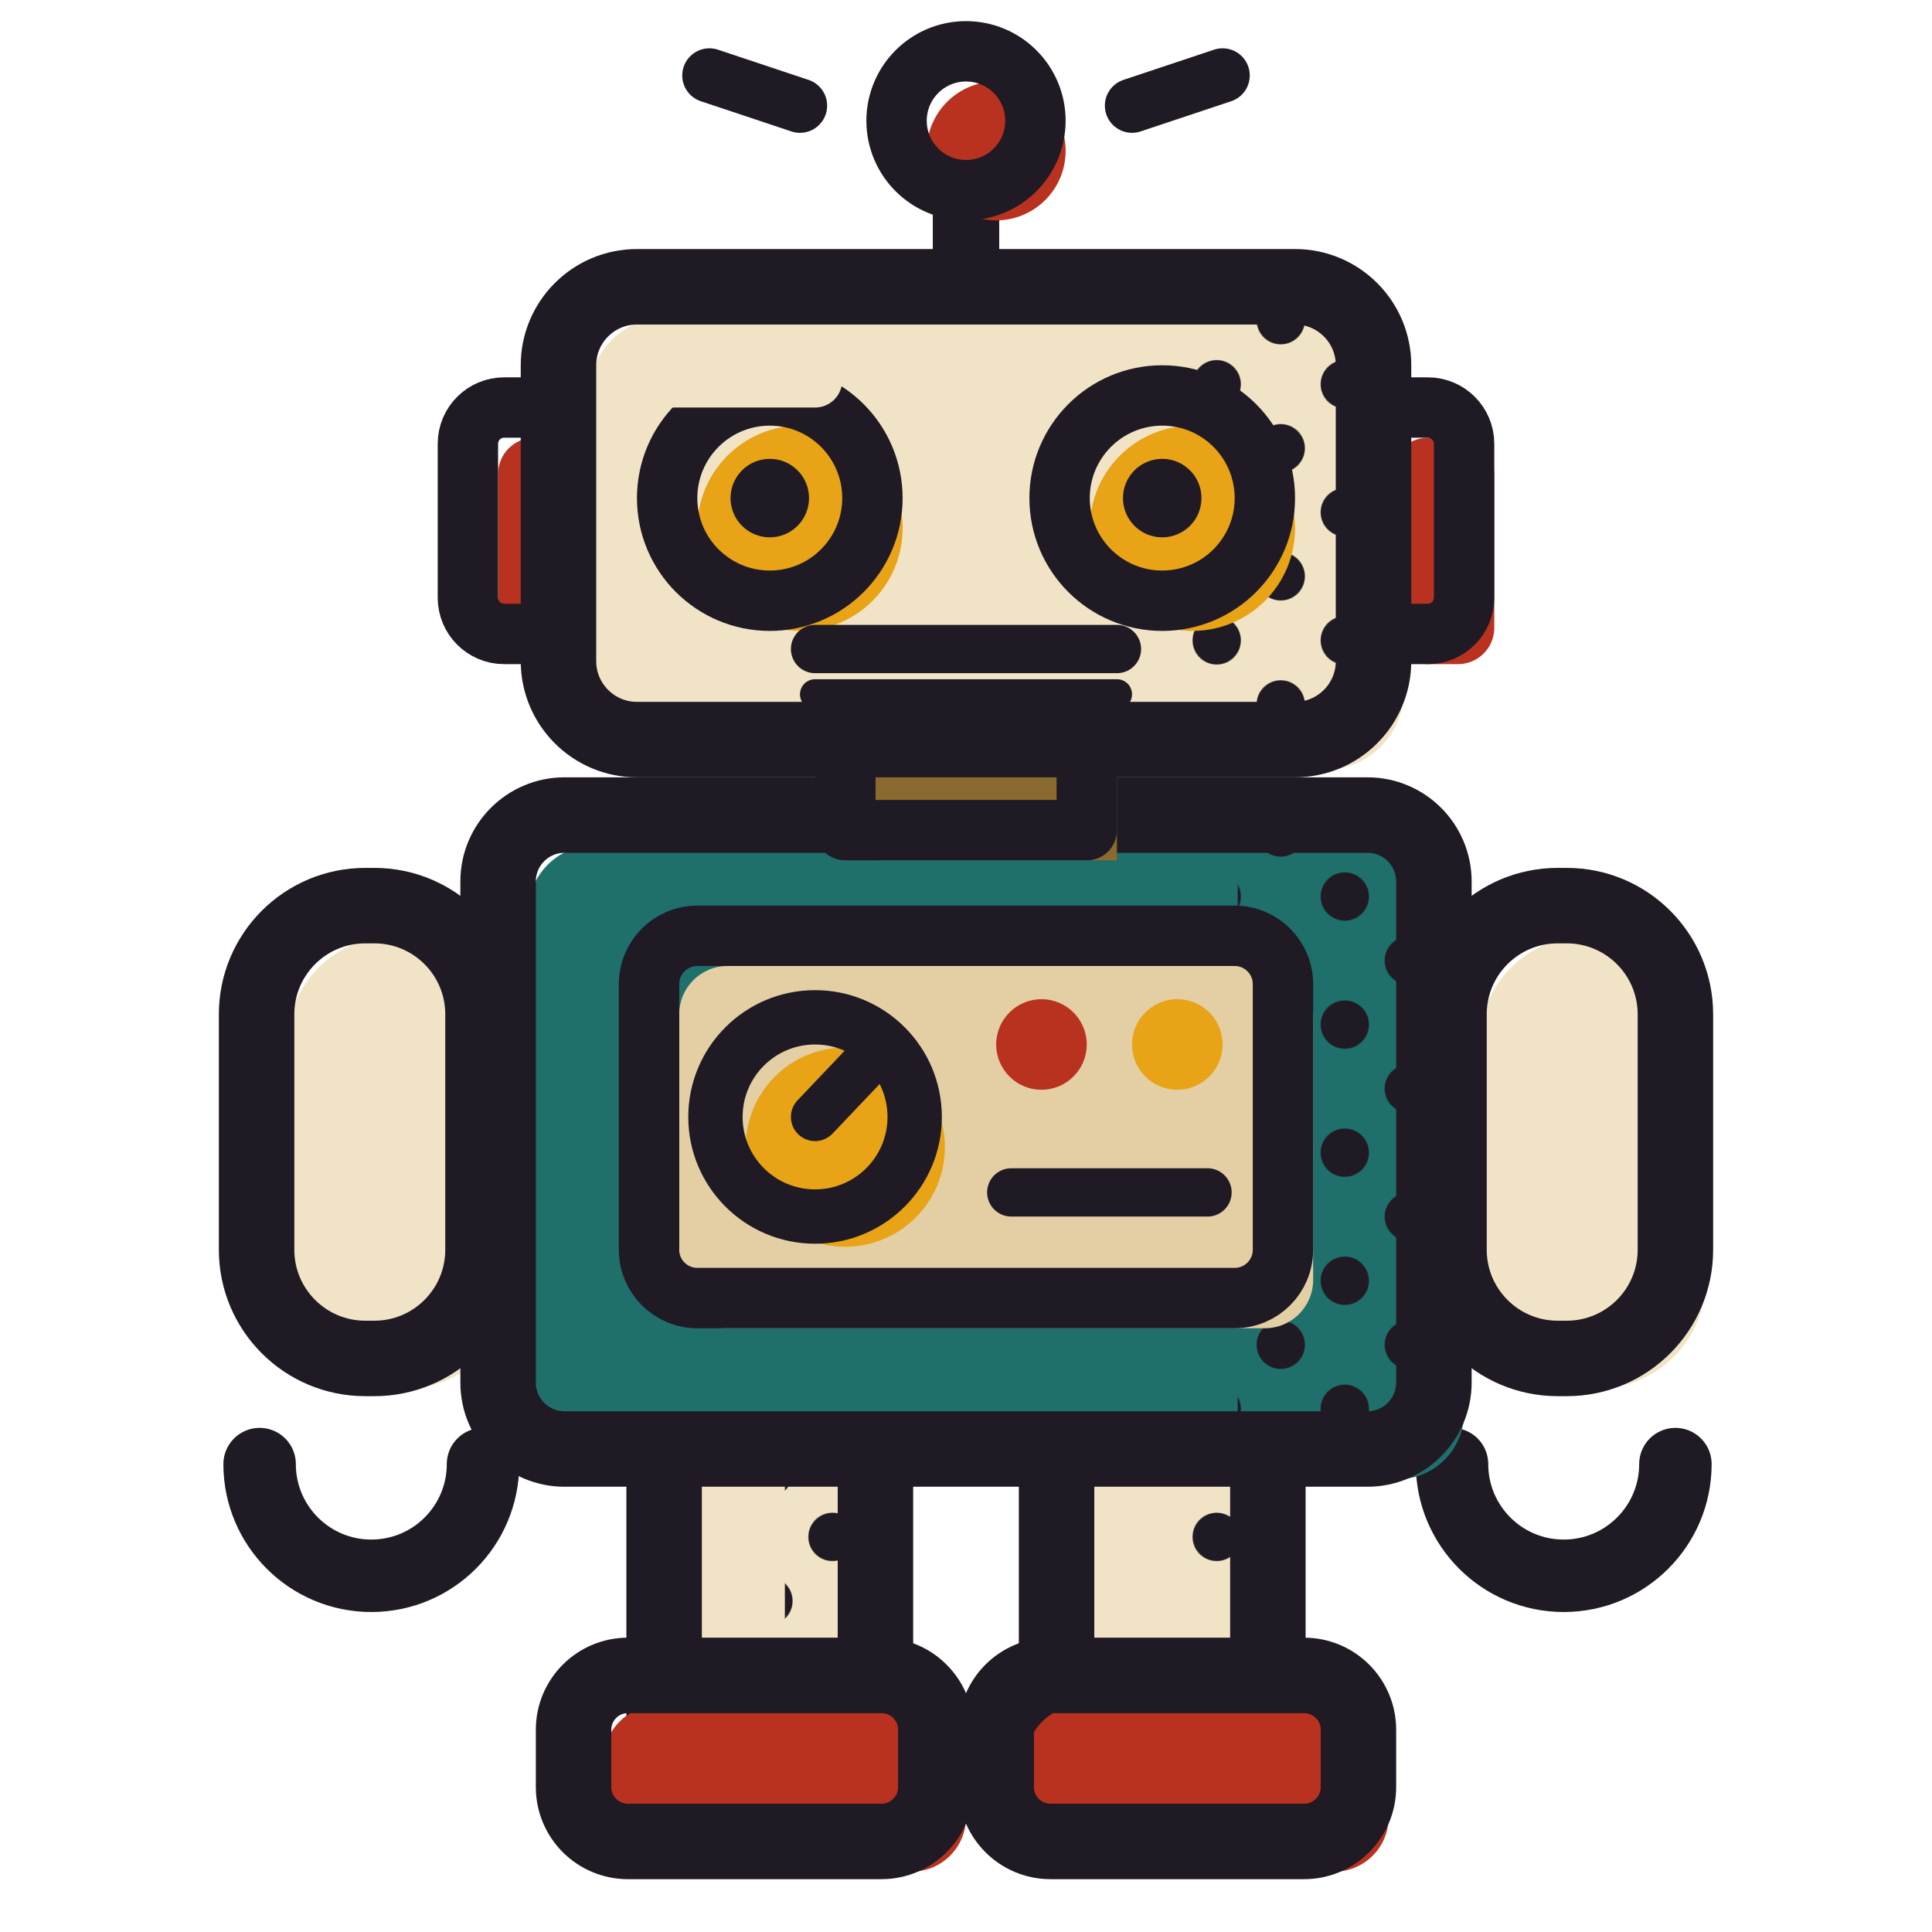
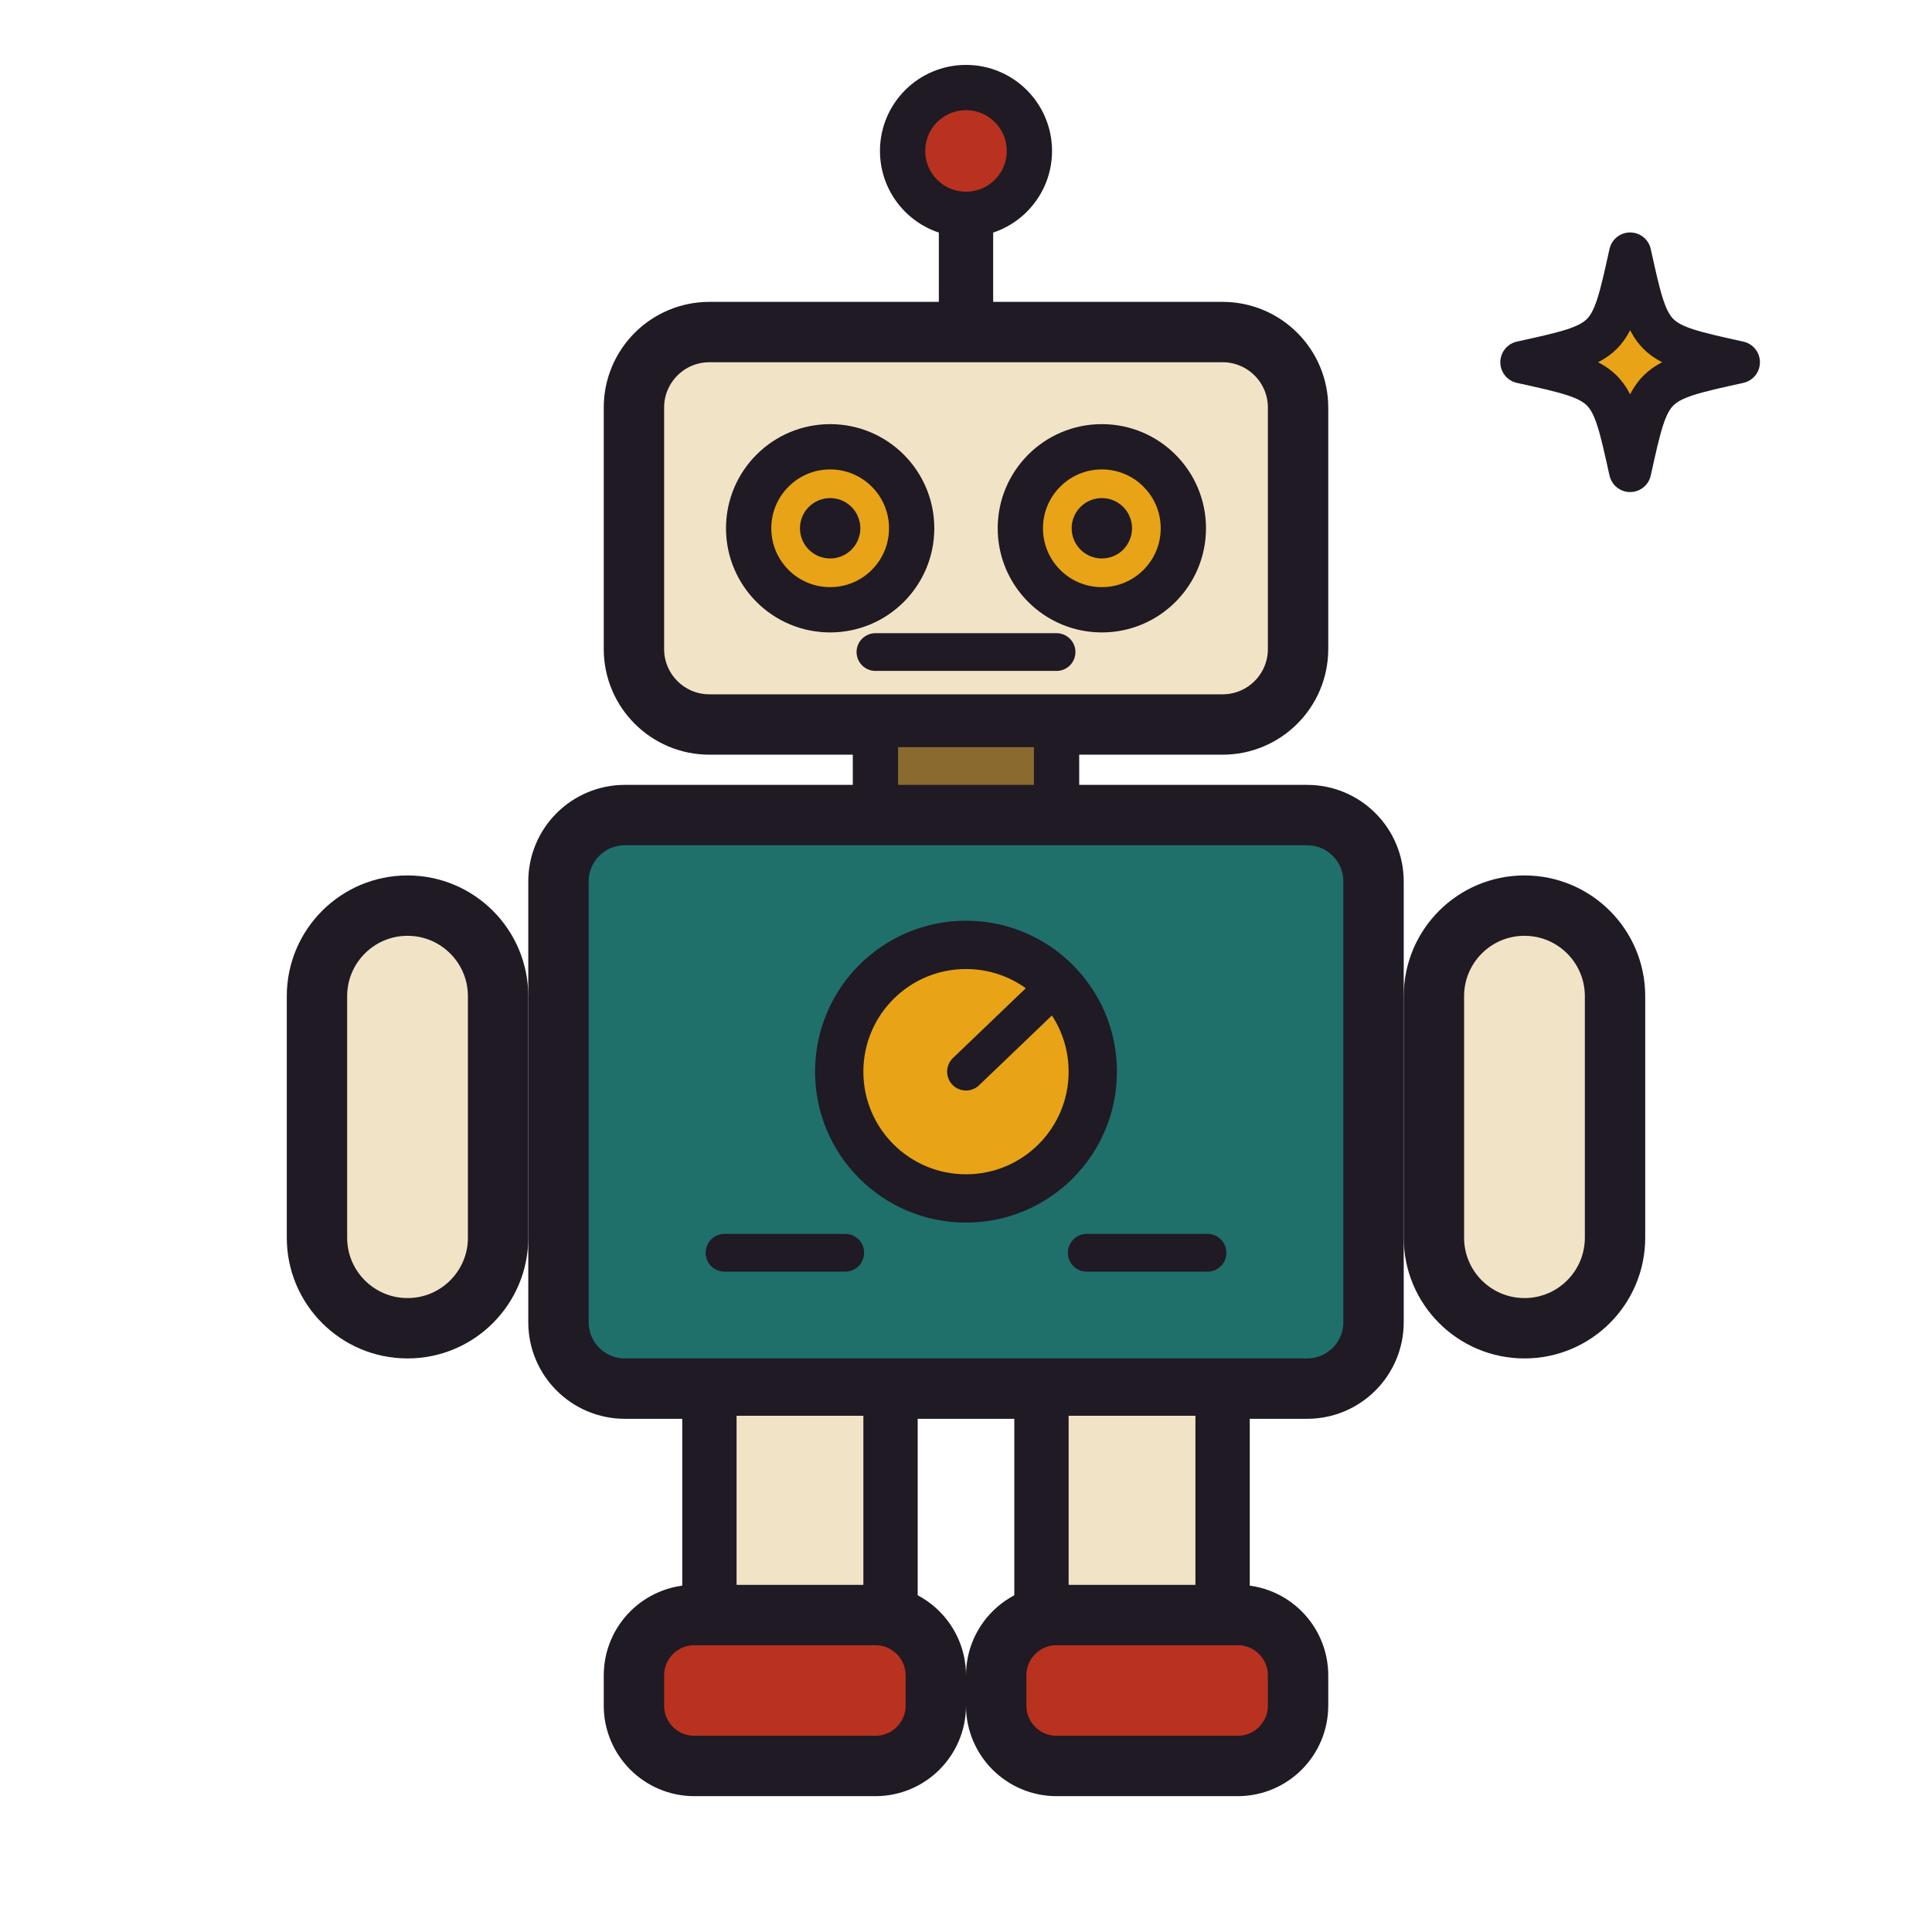
<svg xmlns="http://www.w3.org/2000/svg" viewBox="0 0 64 64" width="64" height="64">
-   <defs>
-     <pattern id="tc-robot-dots" width="3" height="3" patternUnits="userSpaceOnUse" patternTransform="rotate(45)">
-       <circle cx="1.5" cy="1.5" r=".8" fill="#1f1a24" />
-     </pattern>
-     <clipPath id="tc-robot-h1">
-       <path d="M26 47h3v10h-3z" />
-     </clipPath>
-     <clipPath id="tc-robot-h2">
-       <path d="M39 47h3v10h-3z" />
-     </clipPath>
-     <clipPath id="tc-robot-h3">
-       <path d="M41 27h6.5v21h-6.5z" />
-     </clipPath>
-     <clipPath id="tc-robot-h4">
-       <path d="M39.5 9.5h6v15h-6z" />
-     </clipPath>
-   </defs>
  <g stroke-linecap="round" stroke-linejoin="round">
-     <path transform="translate(1.0 1.0)" d="M22 47h7v10h-7z" fill="#f1e4c6" />
-     <path d="M22 47h7v10h-7z" fill="none" stroke="#1f1a24" stroke-width="2.5" />
-     <path transform="translate(1.0 1.0)" d="M35 47h7v10h-7z" fill="#f1e4c6" />
-     <path d="M35 47h7v10h-7z" fill="none" stroke="#1f1a24" stroke-width="2.5" />
-     <g clip-path="url(#tc-robot-h1)">
-       <rect x="-8" y="-8" width="80" height="80" fill="url(#tc-robot-dots)" />
-     </g>
-     <g clip-path="url(#tc-robot-h2)">
-       <rect x="-8" y="-8" width="80" height="80" fill="url(#tc-robot-dots)" />
-     </g>
-     <path transform="translate(1.0 1.0)" d="M20.8 55.5h8.4a1.8 1.8 0 0 1 1.8 1.8v1.9a1.8 1.8 0 0 1 -1.8 1.8h-8.4a1.8 1.8 0 0 1 -1.8 -1.8v-1.9a1.8 1.8 0 0 1 1.8 -1.8z" fill="#b8321f" />
-     <path d="M20.8 55.5h8.4a1.8 1.8 0 0 1 1.8 1.8v1.9a1.8 1.8 0 0 1 -1.8 1.8h-8.4a1.8 1.8 0 0 1 -1.8 -1.8v-1.9a1.8 1.8 0 0 1 1.8 -1.8z" fill="none" stroke="#1f1a24" stroke-width="2.5" />
-     <path transform="translate(1.0 1.0)" d="M34.8 55.5h8.4a1.8 1.8 0 0 1 1.8 1.8v1.9a1.8 1.8 0 0 1 -1.8 1.8h-8.4a1.8 1.8 0 0 1 -1.8 -1.8v-1.9a1.8 1.8 0 0 1 1.8 -1.8z" fill="#b8321f" />
-     <path d="M34.8 55.5h8.4a1.8 1.8 0 0 1 1.8 1.8v1.9a1.8 1.8 0 0 1 -1.8 1.8h-8.4a1.8 1.8 0 0 1 -1.8 -1.8v-1.9a1.8 1.8 0 0 1 1.8 -1.8z" fill="none" stroke="#1f1a24" stroke-width="2.5" />
-     <path transform="translate(1.0 1.0)" d="M12.1 30h0.3a3.6 3.6 0 0 1 3.6 3.6v7.8a3.6 3.6 0 0 1 -3.6 3.6h-0.3a3.6 3.6 0 0 1 -3.6 -3.6v-7.8a3.6 3.6 0 0 1 3.6 -3.6z" fill="#f1e4c6" />
-     <path d="M12.1 30h0.3a3.6 3.6 0 0 1 3.6 3.6v7.8a3.6 3.6 0 0 1 -3.6 3.6h-0.3a3.6 3.6 0 0 1 -3.6 -3.6v-7.8a3.6 3.6 0 0 1 3.6 -3.6z" fill="none" stroke="#1f1a24" stroke-width="2.5" />
-     <path transform="translate(1.0 1.0)" d="M51.6 30h0.3a3.6 3.6 0 0 1 3.6 3.6v7.8a3.6 3.6 0 0 1 -3.6 3.6h-0.3a3.6 3.6 0 0 1 -3.6 -3.6v-7.8a3.6 3.6 0 0 1 3.6 -3.6z" fill="#f1e4c6" />
-     <path d="M51.6 30h0.3a3.6 3.6 0 0 1 3.6 3.6v7.8a3.6 3.6 0 0 1 -3.6 3.6h-0.3a3.6 3.6 0 0 1 -3.6 -3.6v-7.8a3.6 3.6 0 0 1 3.6 -3.6z" fill="none" stroke="#1f1a24" stroke-width="2.5" />
-     <path d="M8.6 48.5a3.7 3.7 0 0 0 7.4 0M48.1 48.5a3.7 3.7 0 0 0 7.4 0" fill="none" stroke="#1f1a24" stroke-width="2.4" />
-     <path transform="translate(1.0 1.0)" d="M18.7 27h26.6a2.2 2.2 0 0 1 2.2 2.2v16.6a2.2 2.2 0 0 1 -2.2 2.2h-26.6a2.2 2.2 0 0 1 -2.2 -2.2v-16.6a2.2 2.2 0 0 1 2.2 -2.2z" fill="#1f6f6b" />
-     <path d="M18.7 27h26.6a2.2 2.2 0 0 1 2.2 2.2v16.6a2.2 2.2 0 0 1 -2.2 2.2h-26.6a2.2 2.2 0 0 1 -2.2 -2.2v-16.6a2.2 2.2 0 0 1 2.2 -2.2z" fill="none" stroke="#1f1a24" stroke-width="2.5" />
-     <g clip-path="url(#tc-robot-h3)">
-       <rect x="-8" y="-8" width="80" height="80" fill="url(#tc-robot-dots)" />
-     </g>
-     <path transform="translate(1.0 1.0)" d="M23.1 31h17.8a1.6 1.6 0 0 1 1.6 1.6v8.8a1.6 1.6 0 0 1 -1.6 1.6h-17.8a1.6 1.6 0 0 1 -1.6 -1.6v-8.8a1.6 1.6 0 0 1 1.6 -1.6z" fill="#e3cfa3" />
-     <path d="M23.1 31h17.8a1.6 1.6 0 0 1 1.6 1.6v8.8a1.6 1.6 0 0 1 -1.6 1.6h-17.8a1.6 1.6 0 0 1 -1.6 -1.6v-8.8a1.6 1.6 0 0 1 1.6 -1.6z" fill="none" stroke="#1f1a24" stroke-width="2" />
-     <path transform="translate(1.0 1.0)" d="M23.7 37a3.3 3.3 0 1 0 6.6 0a3.3 3.3 0 1 0 -6.6 0z" fill="#e8a317" />
-     <path d="M23.7 37a3.3 3.3 0 1 0 6.6 0a3.3 3.3 0 1 0 -6.6 0z" fill="none" stroke="#1f1a24" stroke-width="1.8" />
-     <path d="M27 37L28.9 35" fill="none" stroke="#1f1a24" stroke-width="1.6" />
-     <path d="M33 34.6a1.5 1.5 0 1 0 3 0a1.5 1.5 0 1 0 -3 0z" fill="#b8321f" />
-     <path d="M37.5 34.6a1.5 1.5 0 1 0 3 0a1.5 1.5 0 1 0 -3 0z" fill="#e8a317" />
-     <path d="M33.5 39.5H40" fill="none" stroke="#1f1a24" stroke-width="1.6" />
-     <path transform="translate(1.0 1.0)" d="M28 23.5h8v4h-8z" fill="#8a6a2e" />
-     <path d="M28 23.5h8v4h-8z" fill="none" stroke="#1f1a24" stroke-width="2" />
-     <path transform="translate(1.0 1.0)" d="M16.7 13.5h1a1.2 1.2 0 0 1 1.2 1.2v5.1a1.2 1.2 0 0 1 -1.2 1.2h-1a1.2 1.2 0 0 1 -1.2 -1.2v-5.1a1.2 1.2 0 0 1 1.2 -1.2z" fill="#b8321f" />
-     <path d="M16.7 13.5h1a1.2 1.2 0 0 1 1.2 1.2v5.1a1.2 1.2 0 0 1 -1.2 1.2h-1a1.2 1.2 0 0 1 -1.2 -1.2v-5.1a1.2 1.2 0 0 1 1.2 -1.2z" fill="none" stroke="#1f1a24" stroke-width="2" />
-     <path transform="translate(1.0 1.0)" d="M46.3 13.5h1a1.2 1.2 0 0 1 1.2 1.2v5.1a1.2 1.2 0 0 1 -1.2 1.2h-1a1.2 1.2 0 0 1 -1.2 -1.2v-5.1a1.2 1.2 0 0 1 1.2 -1.2z" fill="#b8321f" />
-     <path d="M46.3 13.5h1a1.2 1.2 0 0 1 1.2 1.2v5.1a1.2 1.2 0 0 1 -1.2 1.2h-1a1.2 1.2 0 0 1 -1.2 -1.2v-5.1a1.2 1.2 0 0 1 1.2 -1.2z" fill="none" stroke="#1f1a24" stroke-width="2" />
-     <path transform="translate(1.0 1.0)" d="M21.1 9.5h21.8a2.6 2.6 0 0 1 2.6 2.6v9.8a2.6 2.6 0 0 1 -2.6 2.6h-21.8a2.6 2.6 0 0 1 -2.6 -2.6v-9.8a2.6 2.6 0 0 1 2.6 -2.6z" fill="#f1e4c6" />
-     <path d="M21.1 9.5h21.8a2.6 2.6 0 0 1 2.6 2.6v9.8a2.6 2.6 0 0 1 -2.6 2.6h-21.8a2.6 2.6 0 0 1 -2.6 -2.6v-9.8a2.6 2.6 0 0 1 2.6 -2.6z" fill="none" stroke="#1f1a24" stroke-width="2.5" />
-     <g clip-path="url(#tc-robot-h4)">
-       <rect x="-8" y="-8" width="80" height="80" fill="url(#tc-robot-dots)" />
-     </g>
-     <path transform="translate(1.0 1.0)" d="M22.1 16.5a3.4 3.4 0 1 0 6.8 0a3.4 3.4 0 1 0 -6.8 0z" fill="#e8a317" />
-     <path d="M22.1 16.5a3.4 3.4 0 1 0 6.8 0a3.4 3.4 0 1 0 -6.8 0z" fill="none" stroke="#1f1a24" stroke-width="2" />
-     <path transform="translate(1.0 1.0)" d="M35.1 16.5a3.4 3.4 0 1 0 6.8 0a3.4 3.4 0 1 0 -6.8 0z" fill="#e8a317" />
-     <path d="M35.1 16.5a3.4 3.4 0 1 0 6.8 0a3.4 3.4 0 1 0 -6.8 0z" fill="none" stroke="#1f1a24" stroke-width="2" />
-     <path d="M24.2 16.5a1.3 1.3 0 1 0 2.6 0a1.3 1.3 0 1 0 -2.6 0z" fill="#1f1a24" />
-     <path d="M37.2 16.5a1.3 1.3 0 1 0 2.6 0a1.3 1.3 0 1 0 -2.6 0z" fill="#1f1a24" />
-     <path d="M27 21.5H37" fill="none" stroke="#1f1a24" stroke-width="1.6" />
-     <path d="M27 23H37" fill="none" stroke="#1f1a24" stroke-width="1" />
-     <path d="M21.5 12.6H27" fill="none" stroke="#f1e4c6" stroke-width="1.8" />
-     <path d="M32 9.5V5.5" fill="none" stroke="#1f1a24" stroke-width="2.2" />
-     <path transform="translate(1.0 1.0)" d="M29.7 4a2.3 2.3 0 1 0 4.6 0a2.3 2.3 0 1 0 -4.6 0z" fill="#b8321f" />
-     <path d="M29.7 4a2.3 2.3 0 1 0 4.6 0a2.3 2.3 0 1 0 -4.6 0z" fill="none" stroke="#1f1a24" stroke-width="2" />
-     <path d="M26.5 3.5L23.5 2.5M37.5 3.5L40.5 2.5" fill="none" stroke="#1f1a24" stroke-width="1.8" />
+     <path d="M32 11V6.5" fill="none" stroke="#1f1a24" stroke-width="1.8" />
+     <path d="M29.9 5a2.1 2.1 0 1 0 4.2 0a2.1 2.1 0 1 0 -4.2 0z" fill="#b8321f" />
+     <path d="M29.9 5a2.1 2.1 0 1 0 4.2 0a2.1 2.1 0 1 0 -4.2 0z" fill="none" stroke="#1f1a24" stroke-width="1.5" />
+     <path d="M23.5 11h17a2.5 2.5 0 0 1 2.5 2.5v8a2.5 2.5 0 0 1 -2.5 2.5h-17a2.5 2.5 0 0 1 -2.5 -2.5v-8a2.5 2.5 0 0 1 2.5 -2.5z" fill="#f1e4c6" />
+     <path d="M23.5 11h17a2.5 2.5 0 0 1 2.5 2.5v8a2.5 2.5 0 0 1 -2.5 2.5h-17a2.5 2.5 0 0 1 -2.5 -2.5v-8a2.5 2.5 0 0 1 2.5 -2.5z" fill="none" stroke="#1f1a24" stroke-width="2.0" />
+     <path d="M24.8 17.5a2.7 2.7 0 1 0 5.4 0a2.7 2.7 0 1 0 -5.4 0z" fill="#e8a317" />
+     <path d="M24.8 17.5a2.7 2.7 0 1 0 5.4 0a2.7 2.7 0 1 0 -5.4 0z" fill="none" stroke="#1f1a24" stroke-width="1.5" />
+     <path d="M33.8 17.5a2.7 2.7 0 1 0 5.4 0a2.7 2.7 0 1 0 -5.4 0z" fill="#e8a317" />
+     <path d="M33.8 17.5a2.7 2.7 0 1 0 5.4 0a2.7 2.7 0 1 0 -5.4 0z" fill="none" stroke="#1f1a24" stroke-width="1.5" />
+     <path d="M26.5 17.5a1 1 0 1 0 2 0a1 1 0 1 0 -2 0z" fill="#1f1a24" />
+     <path d="M35.5 17.5a1 1 0 1 0 2 0a1 1 0 1 0 -2 0z" fill="#1f1a24" />
+     <path d="M29 21.6H35" fill="none" stroke="#1f1a24" stroke-width="1.25" />
+     <path d="M29 24h6v3h-6z" fill="#8a6a2e" />
+     <path d="M29 24h6v3h-6z" fill="none" stroke="#1f1a24" stroke-width="1.5" />
+     <path d="M13.5 30h0a3 3 0 0 1 3 3v8a3 3 0 0 1 -3 3h0a3 3 0 0 1 -3 -3v-8a3 3 0 0 1 3 -3z" fill="#f1e4c6" />
+     <path d="M13.5 30h0a3 3 0 0 1 3 3v8a3 3 0 0 1 -3 3h0a3 3 0 0 1 -3 -3v-8a3 3 0 0 1 3 -3z" fill="none" stroke="#1f1a24" stroke-width="2.0" />
+     <path d="M50.5 30h0a3 3 0 0 1 3 3v8a3 3 0 0 1 -3 3h0a3 3 0 0 1 -3 -3v-8a3 3 0 0 1 3 -3z" fill="#f1e4c6" />
+     <path d="M50.5 30h0a3 3 0 0 1 3 3v8a3 3 0 0 1 -3 3h0a3 3 0 0 1 -3 -3v-8a3 3 0 0 1 3 -3z" fill="none" stroke="#1f1a24" stroke-width="2.0" />
+     <path d="M20.7 27h22.6a2.2 2.2 0 0 1 2.2 2.2v14.6a2.2 2.2 0 0 1 -2.2 2.2h-22.6a2.2 2.2 0 0 1 -2.2 -2.2v-14.6a2.2 2.2 0 0 1 2.2 -2.2z" fill="#1f6f6b" />
+     <path d="M20.7 27h22.6a2.2 2.2 0 0 1 2.2 2.2v14.6a2.2 2.2 0 0 1 -2.2 2.2h-22.6a2.2 2.2 0 0 1 -2.2 -2.2v-14.6a2.2 2.2 0 0 1 2.2 -2.2z" fill="none" stroke="#1f1a24" stroke-width="2.0" />
+     <path d="M27.8 35.5a4.2 4.2 0 1 0 8.4 0a4.2 4.2 0 1 0 -8.4 0z" fill="#e8a317" />
+     <path d="M27.8 35.5a4.2 4.2 0 1 0 8.4 0a4.2 4.2 0 1 0 -8.4 0z" fill="none" stroke="#1f1a24" stroke-width="1.6" />
+     <path d="M32 35.5L34.4 33.2" fill="none" stroke="#1f1a24" stroke-width="1.25" />
+     <path d="M24 41.5H28M36 41.5H40" fill="none" stroke="#1f1a24" stroke-width="1.25" />
+     <path d="M23.5 46h6v7.5h-6z" fill="#f1e4c6" />
+     <path d="M23.5 46h6v7.5h-6z" fill="none" stroke="#1f1a24" stroke-width="1.8" />
+     <path d="M34.5 46h6v7.5h-6z" fill="#f1e4c6" />
+     <path d="M34.5 46h6v7.5h-6z" fill="none" stroke="#1f1a24" stroke-width="1.8" />
+     <path d="M23 53.5h6a2 2 0 0 1 2 2v1a2 2 0 0 1 -2 2h-6a2 2 0 0 1 -2 -2v-1a2 2 0 0 1 2 -2z" fill="#b8321f" />
+     <path d="M23 53.5h6a2 2 0 0 1 2 2v1a2 2 0 0 1 -2 2h-6a2 2 0 0 1 -2 -2v-1a2 2 0 0 1 2 -2z" fill="none" stroke="#1f1a24" stroke-width="2.0" />
+     <path d="M35 53.5h6a2 2 0 0 1 2 2v1a2 2 0 0 1 -2 2h-6a2 2 0 0 1 -2 -2v-1a2 2 0 0 1 2 -2z" fill="#b8321f" />
+     <path d="M35 53.5h6a2 2 0 0 1 2 2v1a2 2 0 0 1 -2 2h-6a2 2 0 0 1 -2 -2v-1a2 2 0 0 1 2 -2z" fill="none" stroke="#1f1a24" stroke-width="2.0" />
+     <path d="M54 8.4C54.65 11.35 54.65 11.35 57.6 12C54.65 12.65 54.65 12.65 54 15.6C53.35 12.65 53.35 12.65 50.4 12C53.35 11.35 53.35 11.35 54 8.4z" fill="#e8a317" />
+     <path d="M54 8.4C54.65 11.35 54.65 11.35 57.6 12C54.65 12.65 54.65 12.65 54 15.6C53.35 12.65 53.35 12.65 50.4 12C53.35 11.35 53.35 11.35 54 8.4z" fill="none" stroke="#1f1a24" stroke-width="1.4" />
  </g>
</svg>
